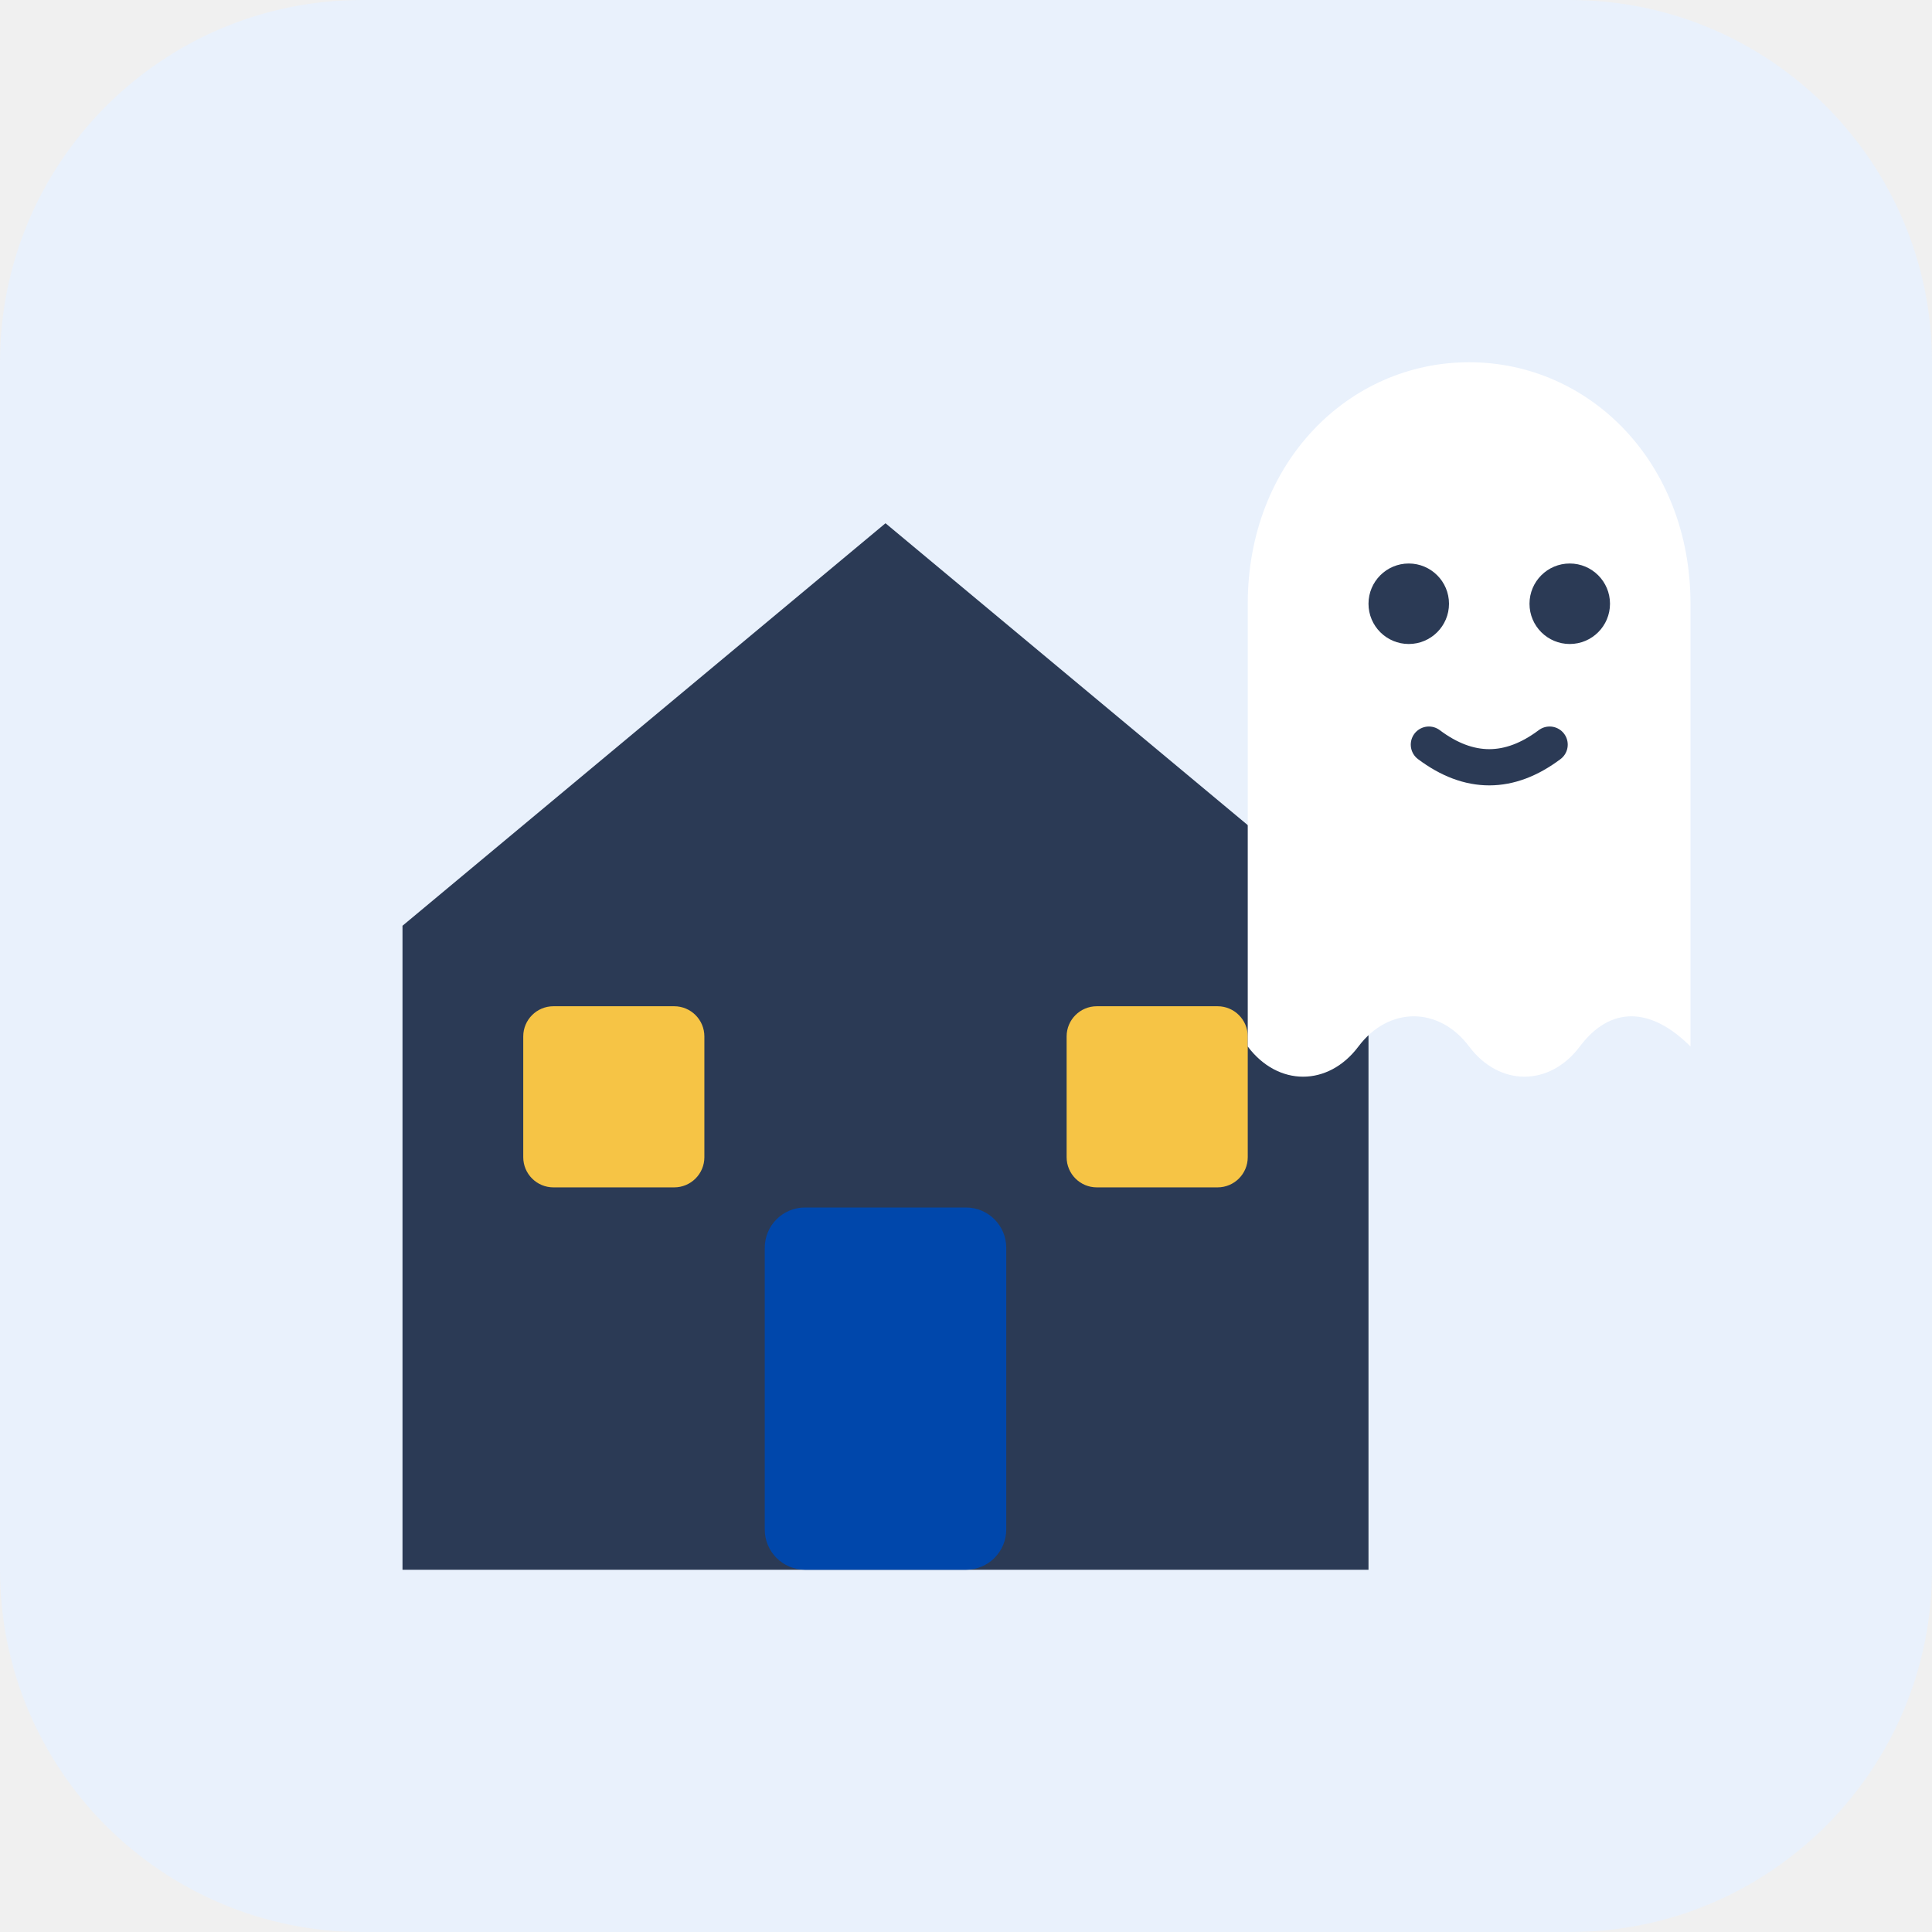
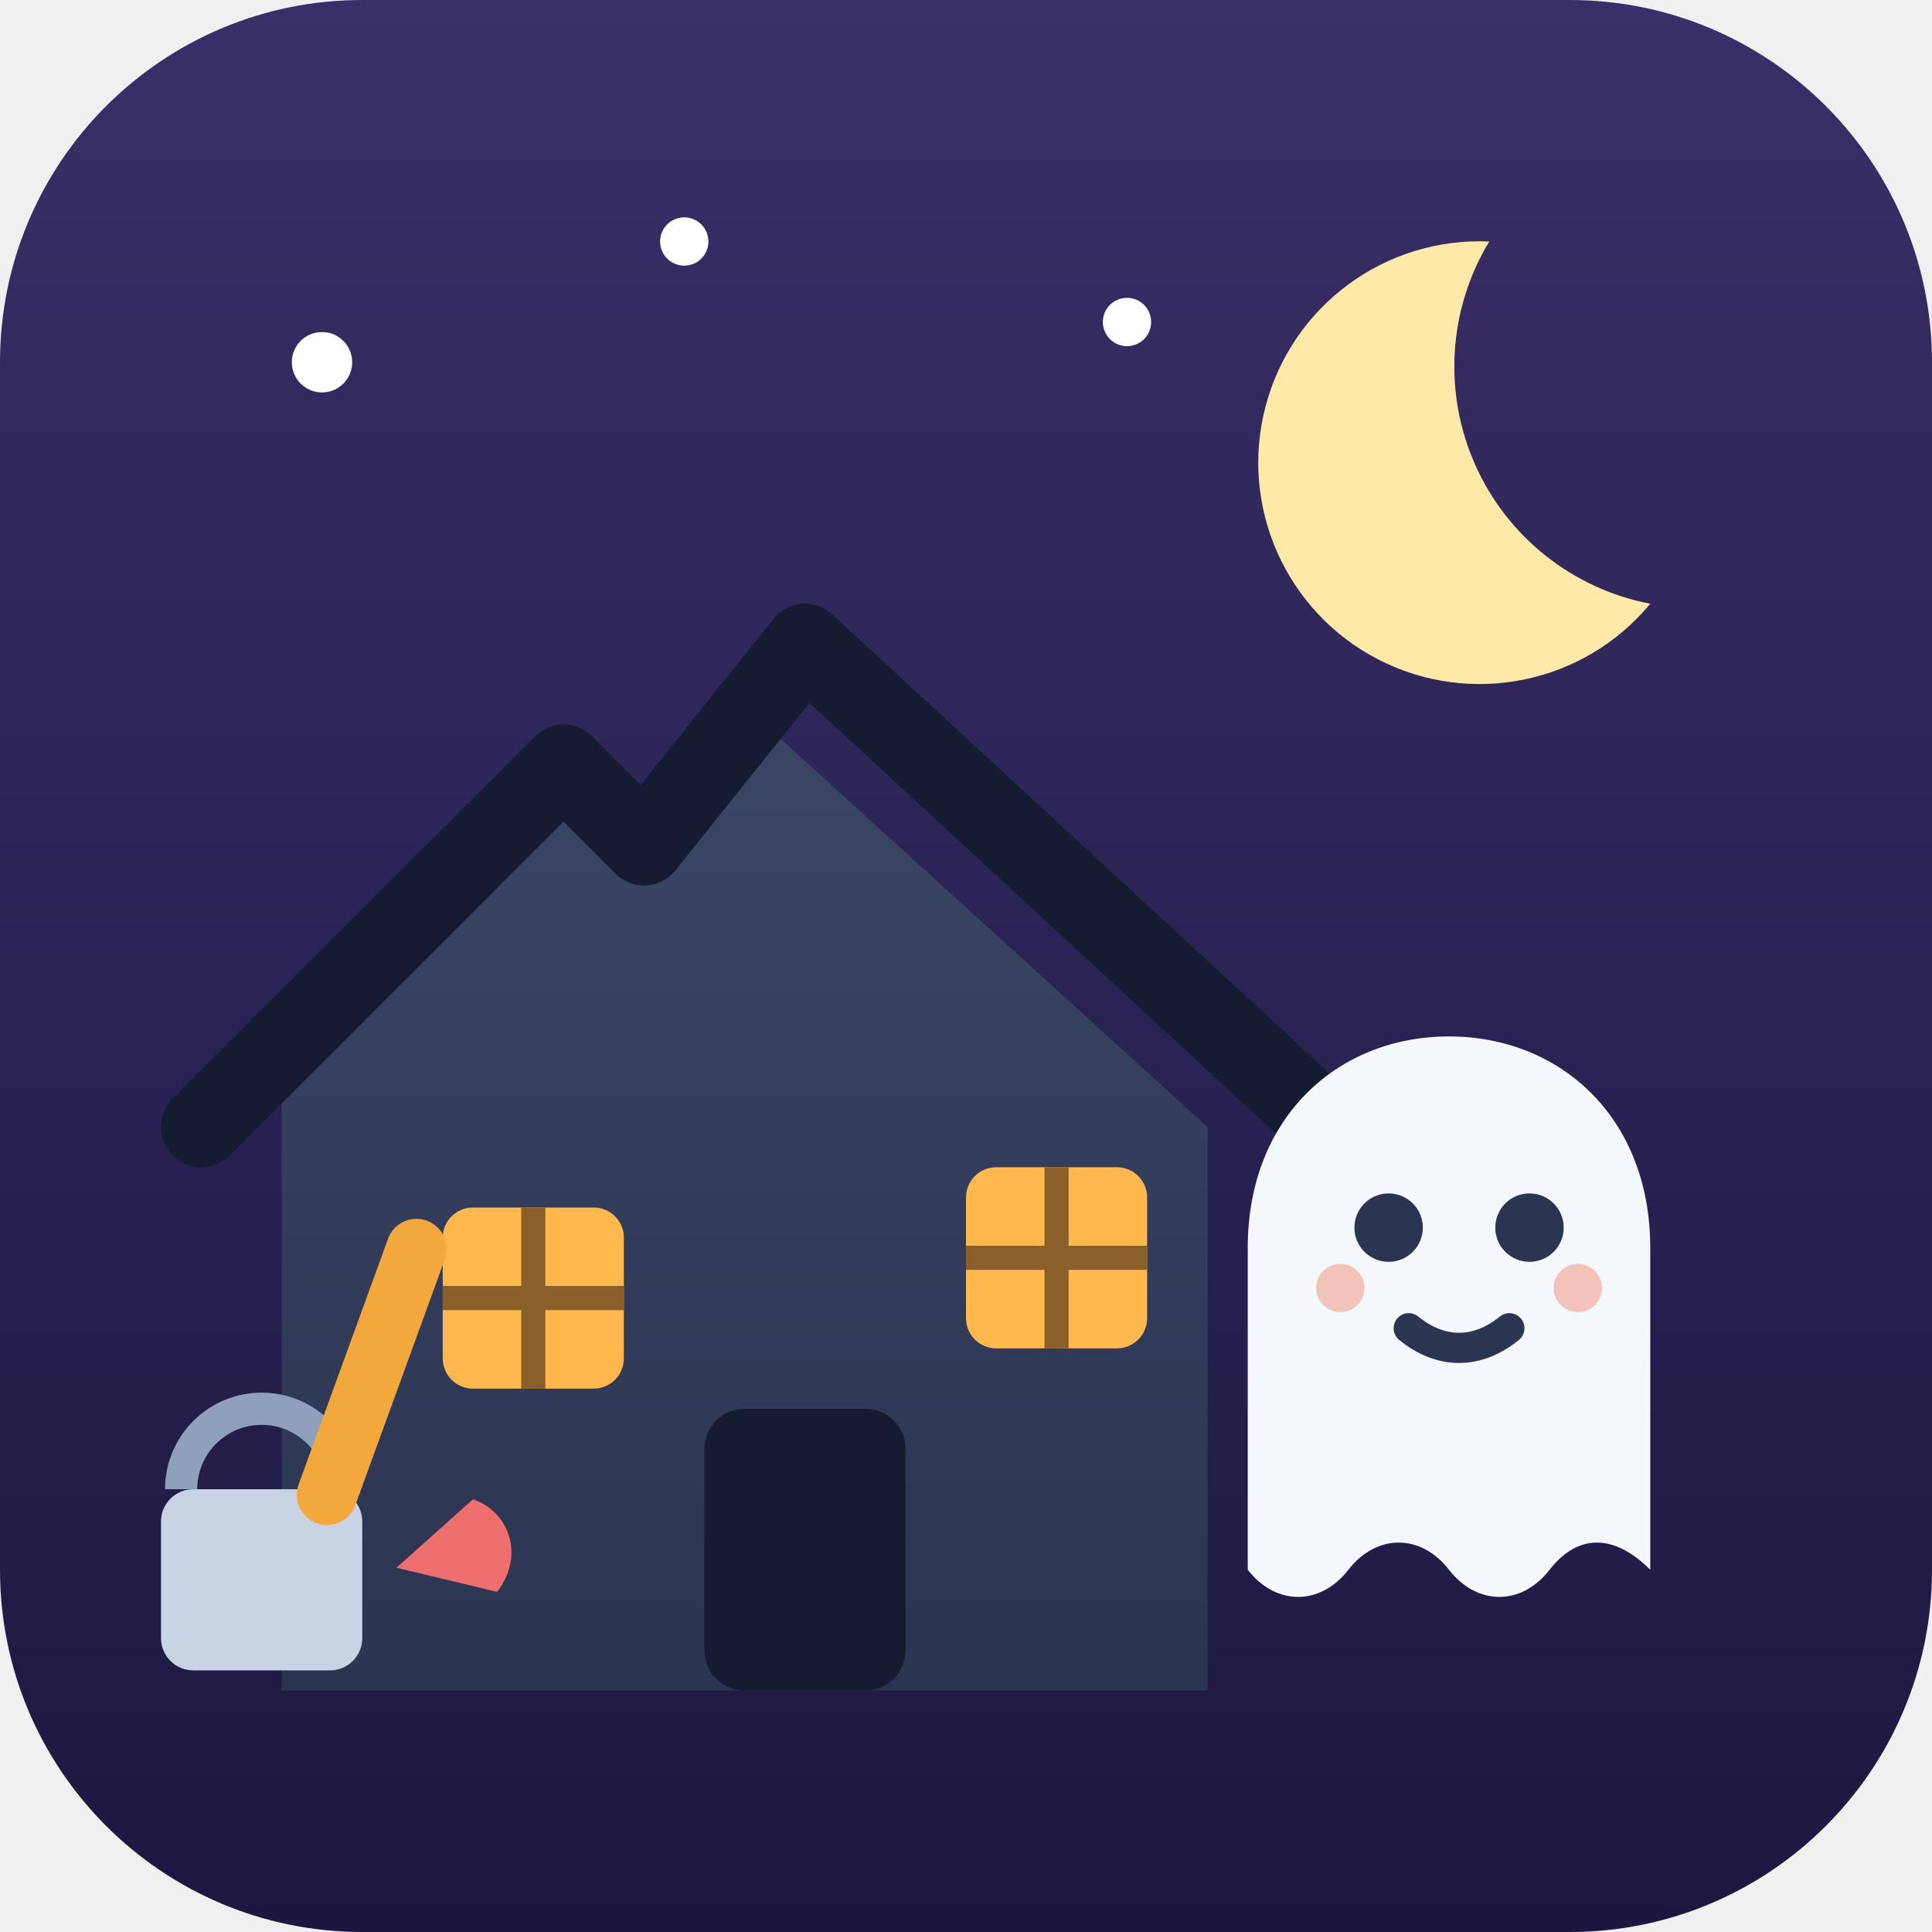
- <svg xmlns="http://www.w3.org/2000/svg" width="96" height="96" viewBox="0 0 96 96" role="img" aria-label="お化け屋敷づくり">
-   <rect width="96" height="96" rx="18" fill="#e9f1fc" />
-   <path d="M20 46l24-20 24 20v32h-48z" fill="#2b3a55" />
-   <rect x="38" y="60" width="12" height="18" rx="2" fill="#0047ab" />
-   <rect x="26" y="50" width="9" height="9" rx="1.5" fill="#f6c445" />
-   <rect x="53" y="50" width="9" height="9" rx="1.5" fill="#f6c445" />
-   <path d="M62 30c0-7 5-12 11-12s11 5 11 12v22c-2-2-4-2-5.5 0-1.5 2-4 2-5.5 0s-4-2-5.5 0c-1.5 2-4 2-5.5 0z" fill="#fff" />
-   <circle cx="70" cy="30" r="2" fill="#2b3a55" />
-   <circle cx="78" cy="30" r="2" fill="#2b3a55" />
-   <path d="M71 37c2 1.5 4 1.5 6 0" stroke="#2b3a55" stroke-width="1.8" fill="none" stroke-linecap="round" />
+ <svg xmlns="http://www.w3.org/2000/svg" width="96" height="96" viewBox="0 0 96 96">
+   <defs>
+     <linearGradient id="bg7" x1="0" y1="0" x2="0" y2="1">
+       <stop offset="0" stop-color="#3a2f68" />
+       <stop offset="1" stop-color="#1c1740" />
+     </linearGradient>
+     <linearGradient id="hs7" x1="0" y1="0" x2="0" y2="1">
+       <stop offset="0" stop-color="#3b4666" />
+       <stop offset="1" stop-color="#2b3450" />
+     </linearGradient>
+   </defs>
+   <rect width="96" height="96" rx="18" fill="url(#bg7)" />
+   <path d="M74 12a11 11 0 1 0 8 18 12 12 0 0 1-8-18z" fill="#ffe9a8" />
+   <circle cx="16" cy="18" r="1.5" fill="#fff" />
+   <circle cx="34" cy="12" r="1.2" fill="#fff" />
+   <circle cx="56" cy="16" r="1.2" fill="#fff" />
+   <path d="M14 84v-30l14-14 4 4 6-8 22 20v28z" fill="url(#hs7)" />
+   <path d="M10 56l18-18 4 4 8-10 26 24" stroke="#151b30" stroke-width="4" fill="none" stroke-linecap="round" stroke-linejoin="round" />
+   <g fill="#ffb84d">
+     <rect x="22" y="60" width="9" height="9" rx="1.5" />
+     <rect x="48" y="58" width="9" height="9" rx="1.5" />
+   </g>
+   <path d="M26.5 60v9M22 64.5h9M52.5 58v9M48 62.5h9" stroke="#8a5f2a" stroke-width="1.2" />
+   <rect x="35" y="70" width="10" height="14" rx="2" fill="#151b30" />
+   <g>
+     <path d="M62 62c0-6.5 4.5-10.5 10-10.5s10 4 10 10.5v16c-1.8-1.8-3.6-1.8-5 0-1.4 1.8-3.6 1.8-5 0s-3.6-1.8-5 0-3.6 1.8-5 0z" fill="#f4f7fc" />
+     <circle cx="69" cy="61" r="1.7" fill="#2b3450" />
+     <circle cx="76" cy="61" r="1.7" fill="#2b3450" />
+     <path d="M70 66c1.6 1.3 3.4 1.3 5 0" stroke="#2b3450" stroke-width="1.5" fill="none" stroke-linecap="round" />
+     <circle cx="66.6" cy="64" r="1.2" fill="#f0a08a" opacity=".6" />
+     <circle cx="78.4" cy="64" r="1.2" fill="#f0a08a" opacity=".6" />
+   </g>
+   <g>
+     <rect x="8" y="74" width="10" height="9" rx="1.6" fill="#c9d3e4" />
+     <path d="M9 74a4 4 0 0 1 8 0" stroke="#8fa0bd" stroke-width="1.6" fill="none" />
+     <rect x="17" y="60" width="3" height="16" rx="1.5" fill="#f2a83d" transform="rotate(20 18 68)" />
+     <path d="M23.5 74.5c1.8.6 2.6 2.8 1.2 4.6l-5-1.2z" fill="#ef6f6f" />
+   </g>
</svg>
